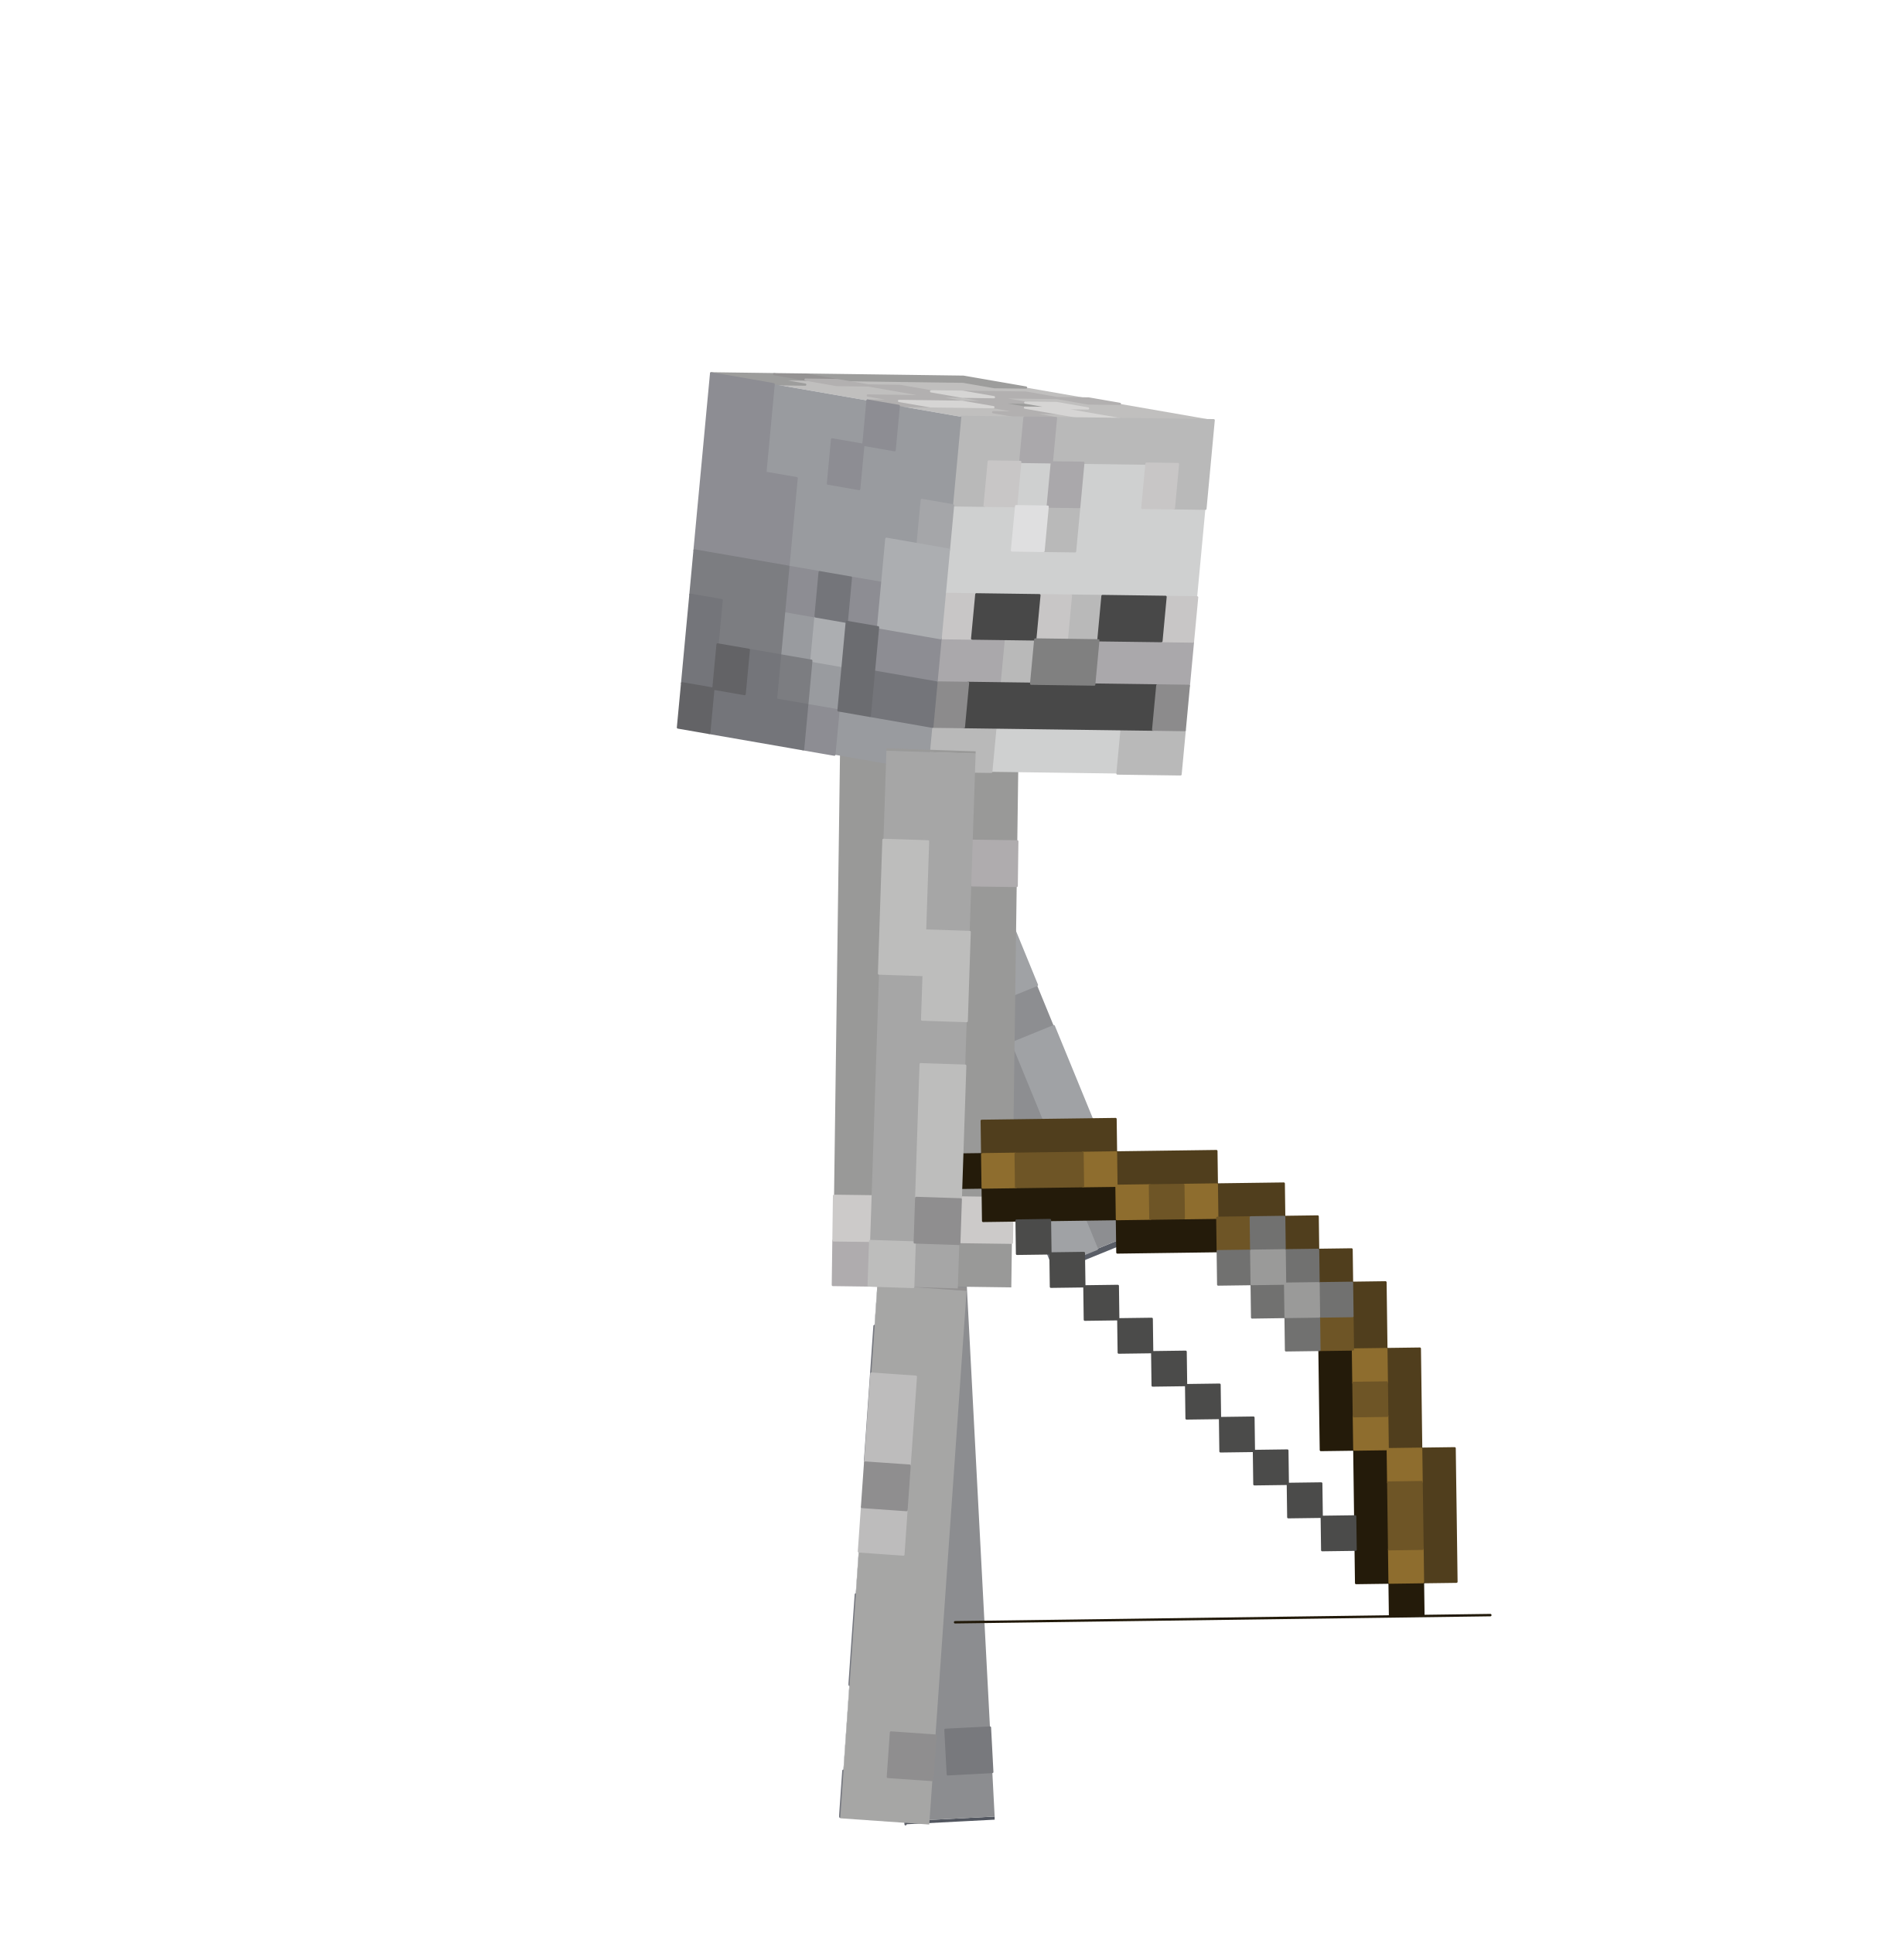
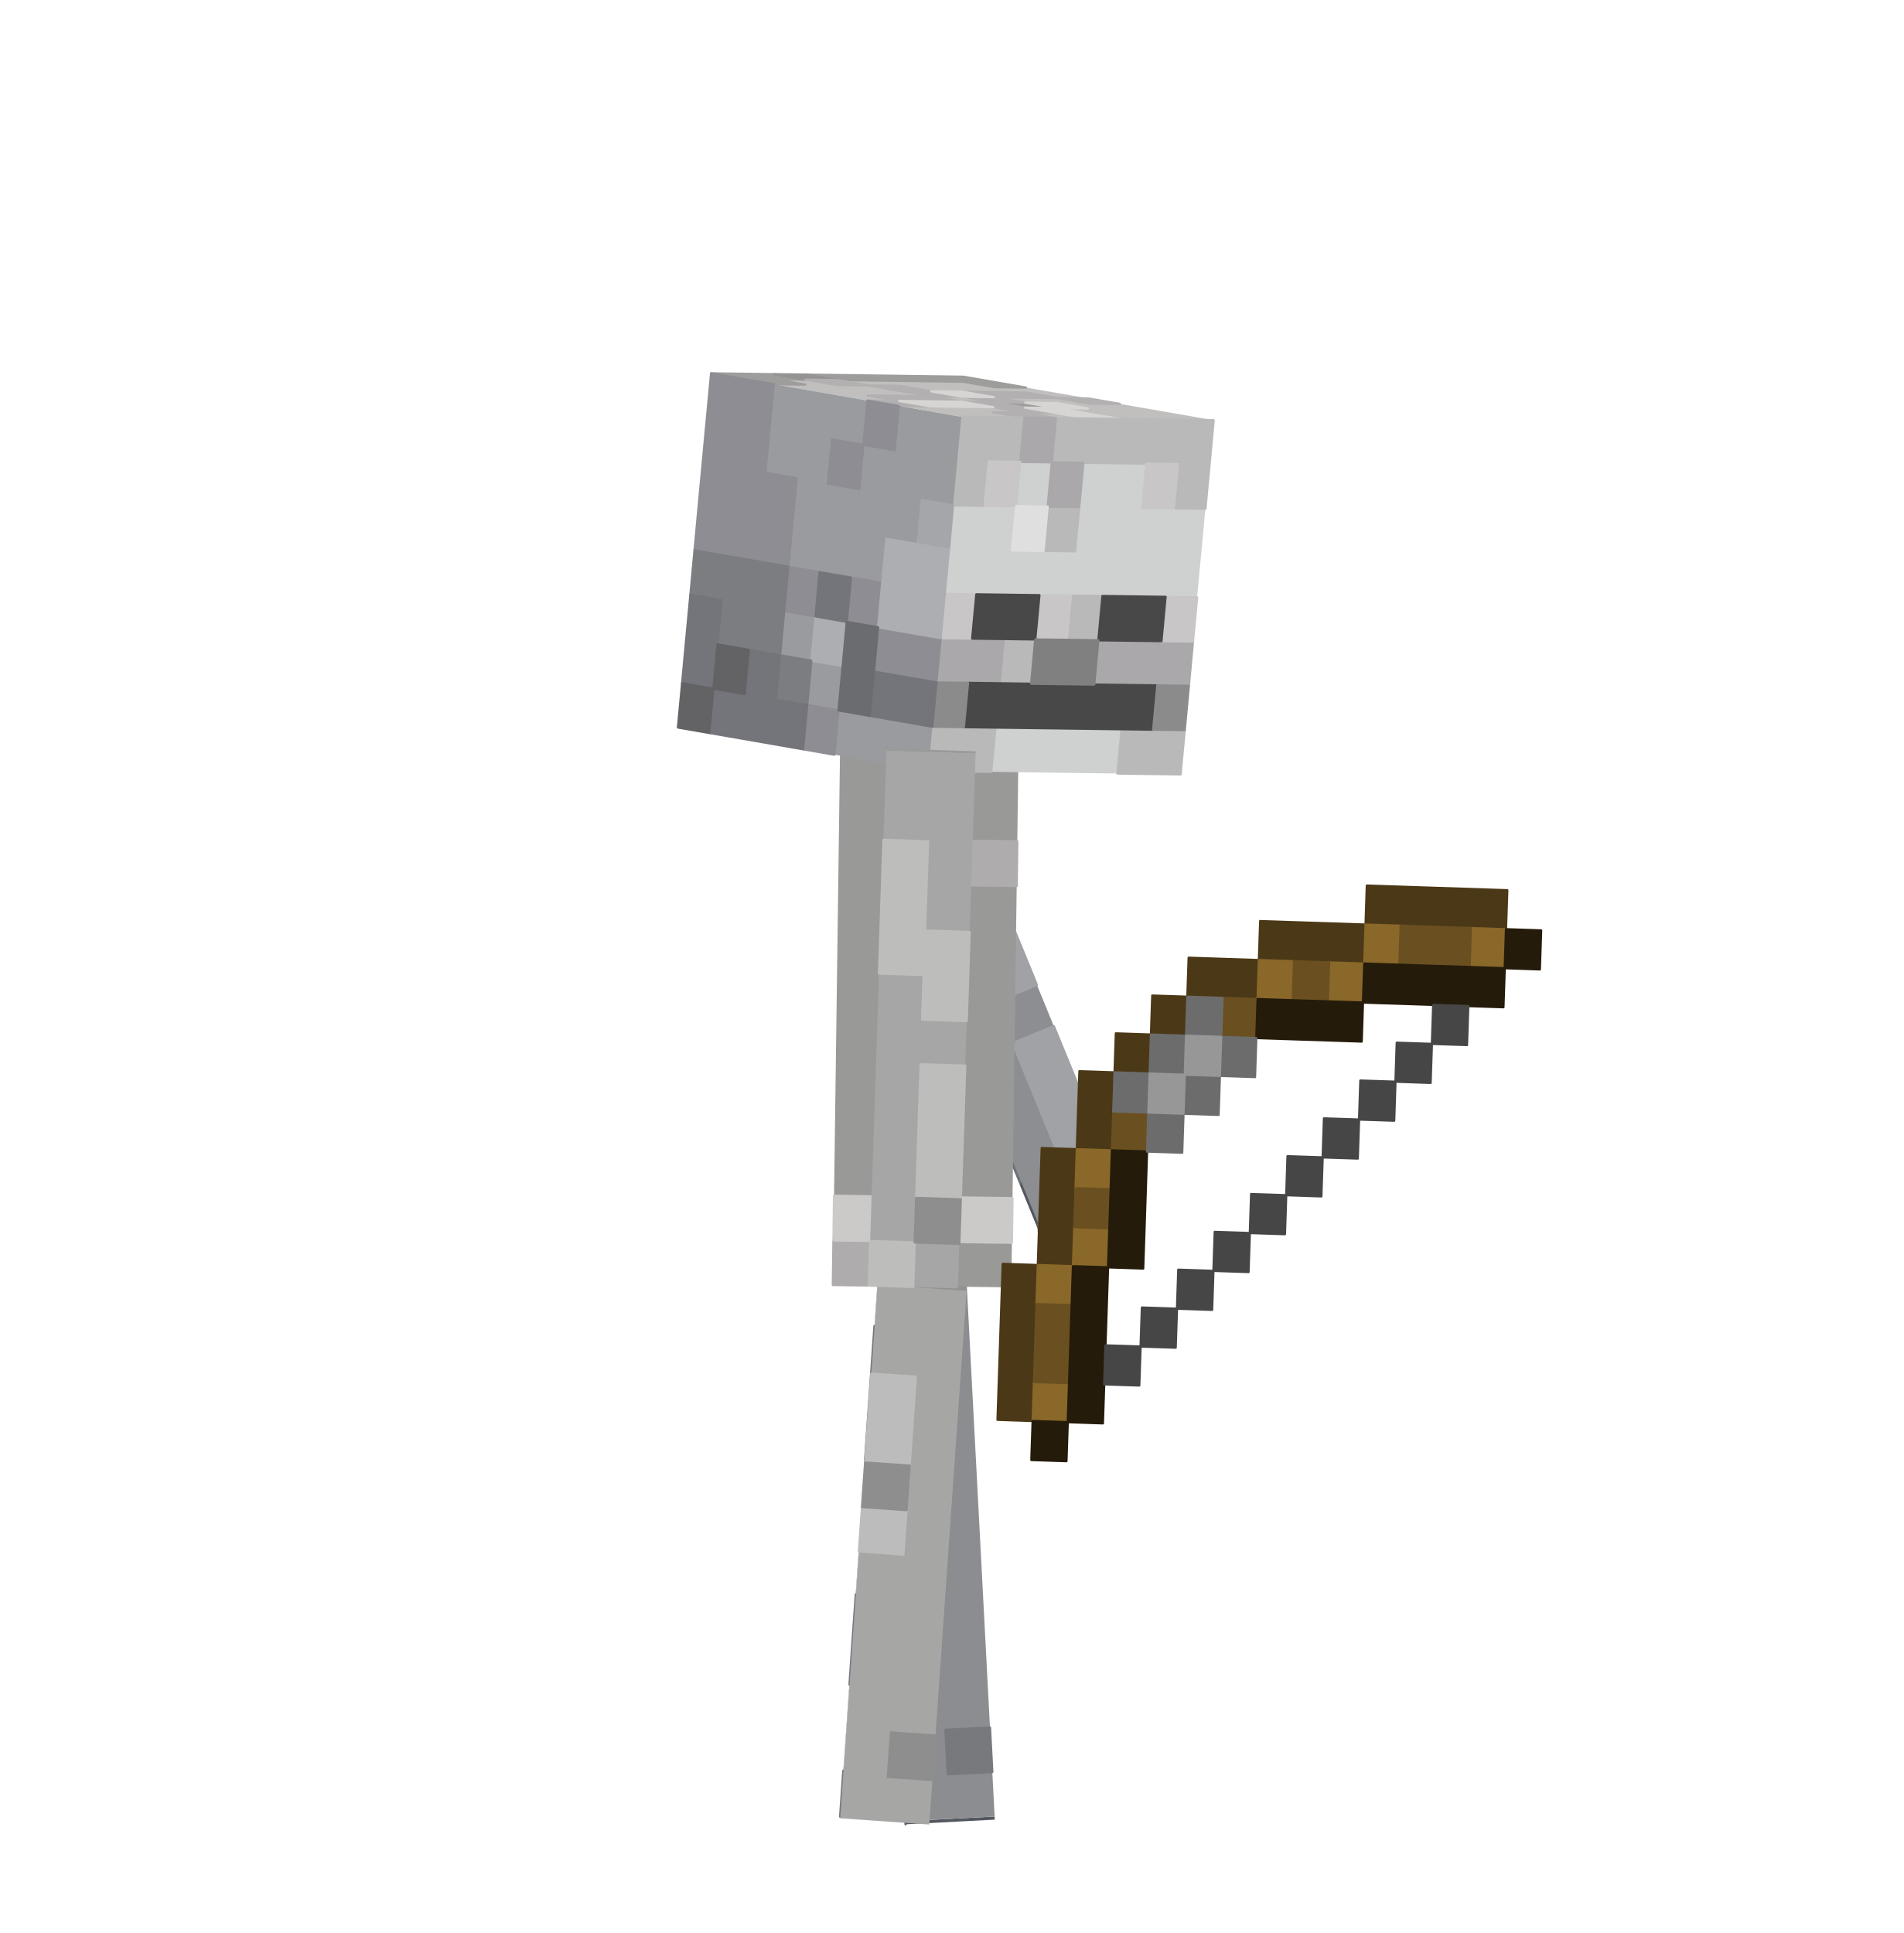
<svg xmlns="http://www.w3.org/2000/svg" viewBox="0 0 512 520" width="512" height="520" role="img" aria-labelledby="draw-4-title">
  <g id="skeleton">
    <g id="arm-left" aria-label="Left arm">
      <g class="face" data-face="back">
        <path fill="#60646d" d="M229.41 209.21L229.43 207.54L283.92 340.51L283.9 342.19Z" />
        <path fill="#6c7179" stroke="#6c7179" stroke-width=".6" stroke-linejoin="round" d="M233.95 220.3L233.96 219.46L238.5 230.54L238.49 231.38ZM238.49 231.38L238.5 230.54L243.04 241.62L243.03 242.46ZM261.21 285.94L261.22 285.11L265.76 296.19L265.75 297.03ZM265.75 297.03L265.76 296.19L270.3 307.27L270.29 308.11ZM270.29 308.11L270.3 307.27L274.84 318.35L274.83 319.19ZM279.36 331.11L279.37 330.27L283.91 341.35L283.9 342.19Z" />
        <path fill="#535760" stroke="#535760" stroke-width=".6" stroke-linejoin="round" d="M252.13 263.78L252.14 262.95L256.68 274.03L256.67 274.86ZM274.83 319.19L274.84 318.35L279.38 329.43L279.37 330.27Z" />
      </g>
      <g class="face" data-face="bottom">
        <path fill="#595d66" d="M306.14 331.45L306.12 333.13L283.9 342.19L283.92 340.51Z" />
      </g>
      <g class="face" data-face="nx">
        <path fill="#8d8e91" d="M229.43 207.54L251.65 198.48L306.14 331.45L283.92 340.51Z" />
        <path fill="#a0a2a5" stroke="#a0a2a5" stroke-width=".6" stroke-linejoin="round" d="M238.51 229.7L249.62 225.17L254.16 236.25L243.06 240.78ZM243.06 240.78L254.16 236.25L258.7 247.34L247.6 251.86ZM247.6 251.86L269.81 242.81L274.35 253.89L252.14 262.95ZM263.25 258.42L274.35 253.89L278.89 264.97L267.79 269.5ZM272.33 280.58L283.43 276.05L287.98 287.13L276.87 291.66ZM276.87 291.66L287.98 287.13L292.52 298.21L281.41 302.74ZM281.41 302.74L292.52 298.21L297.06 309.29L285.95 313.82ZM279.38 329.43L290.49 324.9L295.03 335.98L283.92 340.51Z" />
        <path fill="#7a7a7e" stroke="#7a7a7e" stroke-width=".6" stroke-linejoin="round" d="M285.95 313.82L297.06 309.29L301.6 320.37L290.49 324.9Z" />
      </g>
    </g>
    <g id="leg-left" aria-label="Left leg">
      <g class="face" data-face="back">
        <path fill="#585c64" d="M236.02 347.05L236.02 346.21L243.55 489.92L243.55 490.76Z" />
        <path fill="#646770" stroke="#646770" stroke-width=".6" stroke-linejoin="round" d="M236.64 359.02L236.64 358.6L237.27 370.58L237.27 371ZM237.27 371L237.27 370.58L237.9 382.56L237.9 382.98ZM237.9 382.98L237.9 382.56L238.53 394.53L238.53 394.95ZM240.41 430.46L240.41 430.04L241.04 442.02L241.04 442.44ZM241.04 442.44L241.04 442.02L241.67 454L241.67 454.41ZM242.92 478.79L242.92 478.37L243.55 490.34L243.55 490.76Z" />
      </g>
      <g class="face" data-face="bottom">
        <path fill="#535760" d="M267.52 488.67L267.52 489.51L243.55 490.76L243.55 489.92Z" />
      </g>
      <g class="face" data-face="nx">
        <path fill="#8c8d90" d="M236.02 346.21L259.98 344.95L267.52 488.67L243.55 489.92Z" />
        <path fill="#9fa0a3" stroke="#9fa0a3" stroke-width=".6" stroke-linejoin="round" d="M237.27 370.16L249.26 369.53L249.88 381.51L237.9 382.14ZM237.9 382.14L249.88 381.51L250.51 393.49L238.53 394.11ZM239.16 406.09L251.14 405.46L251.77 417.44L239.78 418.07Z" />
        <path fill="#78797d" stroke="#78797d" stroke-width=".6" stroke-linejoin="round" d="M238.53 394.11L250.51 393.49L251.14 405.46L239.16 406.09ZM254.28 465.34L266.26 464.72L266.89 476.69L254.91 477.32Z" />
      </g>
    </g>
    <g id="torso" aria-label="Torso">
      <g class="face" data-face="nx">
        <path fill="#999998" d="M225.94 201.69L273.93 202.34L272 346.32L224 345.68Z" />
        <path fill="#afacae" stroke="#afacae" stroke-width=".6" stroke-linejoin="round" d="M261.61 226.17L273.61 226.33L273.45 238.33L261.45 238.17ZM224.16 333.68L248.16 334L248 346L224 345.68Z" />
        <path fill="#cccac9" stroke="#cccac9" stroke-width=".6" stroke-linejoin="round" d="M224.32 321.68L272.32 322.32L272.16 334.32L224.16 333.68Z" />
      </g>
    </g>
    <g id="head" aria-label="Head">
      <g class="face" data-face="top">
        <path fill="#c0bfbe" d="M191.26 100.43L259.13 101.34L326.43 113.04L258.56 112.13Z" />
        <path fill="#9d9d9c" stroke="#9d9d9c" stroke-width=".6" stroke-linejoin="round" d="M191.26 100.43L208.23 100.66L216.64 102.12L199.67 101.89ZM216.71 100.77L259.13 101.34L267.54 102.8L225.12 102.23ZM199.67 101.89L208.15 102L216.57 103.47L208.08 103.35ZM259.06 102.69L267.54 102.8L275.96 104.26L267.47 104.15ZM267.26 108.19L275.74 108.31L284.15 109.77L275.67 109.66Z" />
        <path fill="#959393" stroke="#959393" stroke-width=".6" stroke-linejoin="round" d="M208.23 100.66L216.71 100.77L225.12 102.23L216.64 102.12Z" />
        <path fill="#b2b0b0" stroke="#b2b0b0" stroke-width=".6" stroke-linejoin="round" d="M216.64 102.12L225.12 102.23L233.53 103.69L225.05 103.58ZM233.53 103.69L242.02 103.81L250.43 105.27L241.95 105.16ZM241.95 105.16L250.43 105.27L258.84 106.73L250.36 106.62ZM258.92 105.38L275.89 105.61L284.3 107.07L267.33 106.85ZM233.39 106.39L250.36 106.62L258.77 108.08L241.8 107.85ZM258.84 106.73L267.33 106.85L275.74 108.31L267.26 108.19ZM284.3 107.07L292.78 107.19L301.2 108.65L292.71 108.54ZM233.32 107.74L241.8 107.85L250.22 109.31L241.73 109.2ZM258.77 108.08L267.26 108.19L275.67 109.66L267.19 109.54ZM267.19 109.54L275.67 109.66L284.08 111.12L275.6 111ZM267.11 110.89L275.6 111L284.01 112.47L275.53 112.35Z" />
        <path fill="#d6d5d4" stroke="#d6d5d4" stroke-width=".6" stroke-linejoin="round" d="M250.43 105.27L258.92 105.38L267.33 106.85L258.84 106.73ZM241.8 107.85L258.77 108.08L267.19 109.54L250.22 109.31ZM275.74 108.31L284.23 108.42L292.64 109.88L284.15 109.77ZM275.67 109.66L284.15 109.77L292.57 111.23L284.08 111.12ZM284.08 111.12L292.57 111.23L300.98 112.69L292.5 112.58Z" />
      </g>
      <g class="face" data-face="front">
        <path fill="#cfd0d0" d="M258.56 112.13L326.43 113.04L317.52 208.32L249.65 207.41Z" />
        <path fill="#b9b9b9" stroke="#b9b9b9" stroke-width=".6" stroke-linejoin="round" d="M258.56 112.13L275.53 112.35L274.41 124.26L257.44 124.04ZM284.01 112.47L326.43 113.04L325.32 124.95L282.9 124.38ZM257.44 124.04L265.93 124.15L264.81 136.06L256.33 135.95ZM316.83 124.83L325.32 124.95L324.21 136.86L315.72 136.74ZM281.78 136.29L290.27 136.4L289.15 148.31L280.67 148.2ZM288.04 160.22L296.52 160.33L295.41 172.25L286.93 172.13ZM269.96 171.9L278.44 172.02L277.33 183.93L268.84 183.81ZM250.76 195.5L267.73 195.72L266.61 207.63L249.65 207.41ZM301.67 196.18L318.64 196.41L317.52 208.32L300.55 208.09Z" />
        <path fill="#aaa8ab" stroke="#aaa8ab" stroke-width=".6" stroke-linejoin="round" d="M275.53 112.35L284.01 112.47L282.9 124.38L274.41 124.26ZM282.9 124.38L291.38 124.49L290.27 136.4L281.78 136.29ZM252.99 171.68L269.96 171.9L268.84 183.81L251.87 183.59ZM295.41 172.25L320.86 172.59L319.75 184.5L294.3 184.16Z" />
        <path fill="#c8c6c6" stroke="#c8c6c6" stroke-width=".6" stroke-linejoin="round" d="M265.93 124.15L274.41 124.26L273.3 136.17L264.81 136.06ZM308.35 124.72L316.83 124.83L315.72 136.74L307.24 136.63ZM254.1 159.77L262.59 159.88L261.47 171.79L252.99 171.68ZM279.56 160.11L288.04 160.22L286.93 172.13L278.44 172.02ZM313.49 160.56L321.98 160.68L320.86 172.59L312.38 172.47Z" />
        <path fill="#dfdfe0" stroke="#dfdfe0" stroke-width=".6" stroke-linejoin="round" d="M273.3 136.17L281.78 136.29L280.67 148.2L272.18 148.08Z" />
        <path fill="#484848" stroke="#484848" stroke-width=".6" stroke-linejoin="round" d="M262.59 159.88L279.56 160.11L278.44 172.02L261.47 171.79ZM296.52 160.33L313.49 160.56L312.38 172.47L295.41 172.25ZM260.36 183.7L311.27 184.38L310.15 196.29L259.24 195.61Z" />
        <path fill="#808080" stroke="#808080" stroke-width=".6" stroke-linejoin="round" d="M278.44 172.02L295.41 172.25L294.3 184.16L277.33 183.93Z" />
        <path fill="#8c8b8c" stroke="#8c8b8c" stroke-width=".6" stroke-linejoin="round" d="M251.87 183.59L260.36 183.7L259.24 195.61L250.76 195.5ZM311.27 184.38L319.75 184.5L318.64 196.41L310.15 196.29Z" />
      </g>
      <g class="face" data-face="nx">
        <path fill="#999b9f" d="M191.26 100.43L258.56 112.13L249.65 207.41L182.34 195.71Z" />
        <path fill="#8d8d93" stroke="#8d8d93" stroke-width=".6" stroke-linejoin="round" d="M191.26 100.43L208.08 103.35L206.97 115.26L190.14 112.34ZM233.32 107.74L241.73 109.2L240.62 121.11L232.21 119.65ZM190.14 112.34L206.97 115.26L205.85 127.17L189.03 124.25ZM223.79 118.19L232.21 119.65L231.09 131.56L222.68 130.1ZM189.03 124.25L214.27 128.63L213.15 140.54L187.91 136.16ZM187.91 136.16L213.15 140.54L212.04 152.45L186.8 148.07ZM212.04 152.45L220.45 153.92L219.34 165.83L210.92 164.37ZM228.86 155.38L237.28 156.84L236.16 168.75L227.75 167.29ZM236.16 168.75L252.99 171.68L251.87 183.59L235.05 180.66ZM217.11 189.65L225.52 191.11L224.41 203.02L216 201.56Z" />
        <path fill="#a5a6a9" stroke="#a5a6a9" stroke-width=".6" stroke-linejoin="round" d="M247.92 134.48L256.33 135.95L255.22 147.86L246.8 146.39Z" />
        <path fill="#acaeb1" stroke="#acaeb1" stroke-width=".6" stroke-linejoin="round" d="M238.39 144.93L255.22 147.86L254.1 159.77L237.28 156.84ZM237.28 156.84L254.1 159.77L252.99 171.68L236.16 168.75ZM219.34 165.83L227.75 167.29L226.64 179.2L218.22 177.74Z" />
        <path fill="#7c7d81" stroke="#7c7d81" stroke-width=".6" stroke-linejoin="round" d="M186.8 148.07L212.04 152.45L210.92 164.37L185.69 159.98ZM194.1 161.44L210.92 164.37L209.81 176.28L192.99 173.35ZM209.81 176.28L218.22 177.74L217.11 189.65L208.7 188.19Z" />
        <path fill="#74757a" stroke="#74757a" stroke-width=".6" stroke-linejoin="round" d="M220.45 153.92L228.86 155.38L227.75 167.29L219.34 165.83ZM185.69 159.98L194.1 161.44L192.99 173.35L184.57 171.89ZM184.57 171.89L192.99 173.35L191.87 185.26L183.46 183.8ZM201.4 174.81L209.81 176.28L208.7 188.19L200.28 186.72ZM235.05 180.66L251.87 183.59L250.76 195.5L233.93 192.57ZM191.87 185.26L217.11 189.65L216 201.56L190.76 197.17Z" />
        <path fill="#6b6c70" stroke="#6b6c70" stroke-width=".6" stroke-linejoin="round" d="M227.75 167.29L236.16 168.75L235.05 180.66L226.64 179.2ZM226.64 179.2L235.05 180.66L233.93 192.57L225.52 191.11Z" />
        <path fill="#636366" stroke="#636366" stroke-width=".6" stroke-linejoin="round" d="M192.99 173.35L201.4 174.81L200.28 186.72L191.87 185.26ZM183.46 183.8L191.87 185.26L190.76 197.17L182.34 195.71Z" />
      </g>
    </g>
    <g id="leg-right" aria-label="Right leg">
      <g class="face" data-face="back">
        <path fill="#686b71" d="M236.03 344.74L236.03 345.58L225.98 489.14L225.98 488.31Z" />
        <path fill="#767880" stroke="#767880" stroke-width=".6" stroke-linejoin="round" d="M235.19 356.71L235.19 357.13L234.36 369.09L234.36 368.67ZM234.36 368.67L234.36 369.09L233.52 381.05L233.52 380.64ZM233.52 380.64L233.52 381.05L232.68 393.02L232.68 392.6ZM230.17 428.91L230.17 429.33L229.33 441.29L229.33 440.87ZM229.33 440.87L229.33 441.29L228.5 453.25L228.5 452.83ZM226.82 476.34L226.82 476.76L225.98 488.73L225.98 488.31Z" />
      </g>
      <g class="face" data-face="top">
        <path fill="#939191" d="M236.03 345.58L236.03 344.74L259.97 346.42L259.97 347.26Z" />
      </g>
      <g class="face" data-face="nx">
        <path fill="#a6a6a5" d="M236.03 345.58L259.97 347.26L249.93 490.82L225.98 489.14Z" />
        <path fill="#bdbcbc" stroke="#bdbcbc" stroke-width=".6" stroke-linejoin="round" d="M234.36 369.51L246.33 370.35L245.49 382.31L233.52 381.47ZM233.52 381.47L245.49 382.31L244.65 394.27L232.68 393.44ZM231.84 405.4L243.81 406.24L242.98 418.2L231.01 417.36Z" />
        <path fill="#8f8e8f" stroke="#8f8e8f" stroke-width=".6" stroke-linejoin="round" d="M232.68 393.44L244.65 394.27L243.81 406.24L231.84 405.4ZM239.63 466.05L251.6 466.89L250.76 478.85L238.79 478.02Z" />
      </g>
    </g>
    <g id="held-bow" aria-label="Bow">
-       <g class="face" data-face="front">
-         <path fill="#211809" stroke="#211809" stroke-width=".6" stroke-linejoin="round" d="M255.15 311.36L255.16 310.61L255.29 319.59L255.28 320.34Z" />
-       </g>
-       <g class="face" data-face="bottom">
-         <path fill="#211909" stroke="#211909" stroke-width=".6" stroke-linejoin="round" d="M256.86 436.43L256.86 436.39L400.85 434.46L400.85 434.51Z" />
-       </g>
-       <g class="face" data-face="px">
-         <path fill="#503e1d" stroke="#503e1d" stroke-width=".6" stroke-linejoin="round" d="M264.04 301.51L300.04 301.03L300.16 310.01L264.16 310.49ZM300.16 310.01L327.16 309.65L327.28 318.63L300.28 318.99ZM327.28 318.63L345.28 318.39L345.4 327.36L327.4 327.6ZM345.4 327.36L354.4 327.24L354.52 336.22L345.52 336.34ZM354.52 336.22L363.52 336.1L363.64 345.08L354.64 345.2ZM363.64 345.08L372.64 344.96L372.76 353.93L363.76 354.05ZM363.76 354.05L372.76 353.93L372.88 362.91L363.88 363.03ZM372.88 362.91L381.88 362.79L382 371.77L373 371.89ZM373 371.89L382 371.77L382.12 380.75L373.12 380.87ZM373.12 380.87L382.12 380.75L382.24 389.72L373.24 389.84ZM382.24 389.72L391.24 389.6L391.36 398.58L382.36 398.7ZM382.36 398.7L391.36 398.58L391.49 407.56L382.49 407.68ZM382.49 407.68L391.49 407.56L391.61 416.53L382.61 416.65ZM382.61 416.65L391.61 416.53L391.73 425.51L382.73 425.63Z" />
-         <path fill="#241b0a" stroke="#241b0a" stroke-width=".6" stroke-linejoin="round" d="M255.16 310.61L264.16 310.49L264.29 319.47L255.29 319.59ZM264.29 319.47L300.28 318.99L300.4 327.96L264.41 328.45ZM300.4 327.96L327.4 327.6L327.52 336.58L300.52 336.94ZM354.88 363.15L363.88 363.03L364 372.01L355 372.13ZM355 372.13L364 372.01L364.12 380.99L355.12 381.11ZM355.12 381.11L364.12 380.99L364.25 389.96L355.25 390.08ZM364.25 389.96L373.24 389.84L373.37 398.82L364.37 398.94ZM364.37 398.94L373.37 398.82L373.49 407.8L364.49 407.92ZM364.49 407.92L373.49 407.8L373.61 416.77L364.61 416.9ZM364.61 416.9L373.61 416.77L373.73 425.75L364.73 425.87ZM373.73 425.75L382.73 425.63L382.85 434.61L373.85 434.73Z" />
-         <path fill="#8e6d2e" stroke="#8e6d2e" stroke-width=".6" stroke-linejoin="round" d="M264.16 310.49L273.16 310.37L273.28 319.35L264.29 319.47ZM291.16 310.13L300.16 310.01L300.28 318.99L291.28 319.11ZM300.28 318.99L309.28 318.87L309.4 327.84L300.4 327.96ZM318.28 318.75L327.28 318.63L327.4 327.6L318.4 327.72ZM363.88 363.03L372.88 362.91L373 371.89L364 372.01ZM364.12 380.99L373.12 380.87L373.24 389.84L364.25 389.96ZM373.24 389.84L382.24 389.72L382.36 398.7L373.37 398.82ZM373.61 416.77L382.61 416.65L382.73 425.63L373.73 425.75Z" />
-         <path fill="#6e5526" stroke="#6e5526" stroke-width=".6" stroke-linejoin="round" d="M273.16 310.37L291.16 310.13L291.28 319.11L273.28 319.35ZM309.28 318.87L318.28 318.75L318.4 327.72L309.4 327.84ZM327.4 327.6L336.4 327.48L336.52 336.46L327.52 336.58ZM354.76 354.17L363.76 354.05L363.88 363.03L354.88 363.15ZM364 372.01L373 371.89L373.12 380.87L364.12 380.99ZM373.37 398.82L382.36 398.7L382.49 407.68L373.49 407.8ZM373.49 407.8L382.49 407.68L382.61 416.65L373.61 416.77Z" />
-         <path fill="#4b4b4a" stroke="#4b4b4a" stroke-width=".6" stroke-linejoin="round" d="M273.41 328.33L282.4 328.2L282.53 337.18L273.53 337.3ZM282.53 337.18L291.52 337.06L291.65 346.04L282.65 346.16ZM291.65 346.04L300.65 345.92L300.77 354.9L291.77 355.02ZM300.77 354.9L309.77 354.78L309.89 363.75L300.89 363.87ZM309.89 363.75L318.89 363.63L319.01 372.61L310.01 372.73ZM319.01 372.61L328.01 372.49L328.13 381.47L319.13 381.59ZM328.13 381.47L337.13 381.35L337.25 390.32L328.25 390.44ZM337.25 390.32L346.25 390.2L346.37 399.18L337.37 399.3ZM346.37 399.18L355.37 399.06L355.49 408.04L346.49 408.16ZM355.49 408.04L364.49 407.92L364.61 416.9L355.61 417.02Z" />
-         <path fill="#717170" stroke="#717170" stroke-width=".6" stroke-linejoin="round" d="M336.4 327.48L345.4 327.36L345.52 336.34L336.52 336.46ZM327.52 336.58L336.52 336.46L336.64 345.44L327.64 345.56ZM345.52 336.34L354.52 336.22L354.64 345.2L345.64 345.32ZM336.64 345.44L345.64 345.32L345.76 354.29L336.76 354.42ZM354.64 345.2L363.64 345.08L363.76 354.05L354.76 354.17ZM345.76 354.29L354.76 354.17L354.88 363.15L345.88 363.27Z" />
-         <path fill="#9a9a99" stroke="#9a9a99" stroke-width=".6" stroke-linejoin="round" d="M336.52 336.46L345.52 336.34L345.64 345.32L336.64 345.44ZM345.64 345.32L354.64 345.2L354.76 354.17L345.76 354.29Z" />
+       <g class="face" data-face="nx">
+         <path fill="#4b3817" stroke="#4b3817" stroke-width=".6" stroke-linejoin="round" d="M367.62 238.23L405.4 239.48L405.05 249.97L367.28 248.72ZM338.94 247.78L367.28 248.72L366.93 259.21L338.59 258.27ZM319.7 257.64L338.59 258.27L338.24 268.76L319.35 268.13ZM309.91 267.82L319.35 268.13L319 278.62L309.56 278.31ZM300.12 277.99L309.56 278.31L309.21 288.8L299.77 288.48ZM290.32 288.17L299.77 288.48L299.42 298.97L289.97 298.66ZM289.97 298.66L299.42 298.97L299.07 309.46L289.62 309.15ZM280.18 308.84L289.62 309.15L289.28 319.64L279.83 319.33ZM279.83 319.33L289.28 319.64L288.93 330.13L279.48 329.82ZM279.48 329.82L288.93 330.13L288.58 340.62L279.13 340.31ZM269.69 339.99L279.13 340.31L278.78 350.8L269.34 350.48ZM269.34 350.48L278.78 350.8L278.44 361.29L268.99 360.97ZM268.99 360.97L278.44 361.29L278.09 371.78L268.64 371.46ZM268.64 371.46L278.09 371.78L277.74 382.27L268.29 381.95Z" />
+         <path fill="#8a6829" stroke="#8a6829" stroke-width=".6" stroke-linejoin="round" d="M367.28 248.72L376.72 249.03L376.37 259.52L366.93 259.21ZM395.61 249.66L405.05 249.97L404.71 260.46L395.26 260.15ZM338.59 258.27L348.04 258.58L347.69 269.07L338.24 268.76ZM357.48 258.9L366.93 259.21L366.58 269.7L357.13 269.39ZM289.62 309.15L299.07 309.46L298.72 319.95L289.28 319.64ZM288.93 330.13L298.37 330.44L298.02 340.93L288.58 340.62ZM279.13 340.31L288.58 340.62L288.23 351.11L278.78 350.8ZM278.09 371.78L287.53 372.09L287.18 382.58L277.74 382.27Z" />
+         <path fill="#6a5020" stroke="#6a5020" stroke-width=".6" stroke-linejoin="round" d="M376.72 249.03L395.61 249.66L395.26 260.15L376.37 259.52ZM348.04 258.58L357.48 258.9L357.13 269.39L347.69 269.07ZM328.8 268.44L338.24 268.76L337.89 279.25L328.45 278.93ZM299.42 298.97L308.86 299.29L308.51 309.78L299.07 309.46ZM289.28 319.64L298.72 319.95L298.37 330.44L288.93 330.13ZM278.78 350.8L288.23 351.11L287.88 361.6L278.44 361.29ZM278.44 361.29L287.88 361.6L287.53 372.09L278.09 371.78Z" />
+         <path fill="#241b0a" stroke="#241b0a" stroke-width=".6" stroke-linejoin="round" d="M405.05 249.97L414.5 250.29L414.15 260.78L404.71 260.46ZM366.93 259.21L404.71 260.46L404.36 270.96L366.58 269.7ZM338.24 268.76L366.58 269.7L366.23 280.19L337.89 279.25ZM299.07 309.46L308.51 309.78L308.16 320.27L298.72 319.95ZM298.72 319.95L308.16 320.27L307.82 330.76L298.37 330.44ZM298.37 330.44L307.82 330.76L307.47 341.25L298.02 340.93ZM288.58 340.62L298.02 340.93L297.67 351.43L288.23 351.11ZM288.23 351.11L297.67 351.43L297.32 361.92L287.88 361.6ZM287.88 361.6L297.32 361.92L296.98 372.41L287.53 372.09ZM287.53 372.09L296.98 372.41L296.63 382.9L287.18 382.58ZM277.74 382.27L287.18 382.58L286.83 393.07L277.39 392.76Z" />
+         <path fill="#6d6c6c" stroke="#6d6c6c" stroke-width=".6" stroke-linejoin="round" d="M319.35 268.13L328.8 268.44L328.45 278.93L319 278.62ZM309.56 278.31L319 278.62L318.66 289.11L309.21 288.8ZM328.45 278.93L337.89 279.25L337.55 289.74L328.1 289.42ZM299.77 288.48L309.21 288.8L308.86 299.29L299.42 298.97ZM318.66 289.11L328.1 289.42L327.75 299.92L318.31 299.6ZM308.86 299.29L318.31 299.6L317.96 310.09L308.51 309.78Z" />
+         <path fill="#464646" stroke="#464646" stroke-width=".6" stroke-linejoin="round" d="M385.47 270.33L394.91 270.64L394.56 281.13L385.12 280.82ZM375.67 280.5L385.12 280.82L384.77 291.31L375.32 290.99ZM365.88 290.68L375.32 290.99L374.98 301.48L365.53 301.17ZM356.09 300.86L365.53 301.17L365.18 311.66L355.74 311.35ZM346.29 311.03L355.74 311.35L355.39 321.84L345.94 321.52ZM336.5 321.21L345.94 321.52L345.6 332.01L336.15 331.7ZM326.71 331.39L336.15 331.7L335.8 342.19L326.36 341.88ZM316.91 341.56L326.36 341.88L326.01 352.37L316.56 352.05ZM307.12 351.74L316.56 352.05L316.21 362.54L306.77 362.23ZM297.32 361.92L306.77 362.23L306.42 372.72L296.98 372.41Z" />
+         <path fill="#979797" stroke="#979797" stroke-width=".6" stroke-linejoin="round" d="M319 278.62L328.45 278.93L328.1 289.42L318.66 289.11ZM309.21 288.8L318.66 289.11L318.31 299.6L308.86 299.29Z" />
      </g>
    </g>
    <g id="arm-right" aria-label="Right arm">
      <g class="face" data-face="top">
        <path fill="#9a9a99" d="M238.41 201.96L238.42 201.31L262.41 202.11L262.4 202.75Z" />
      </g>
      <g class="face" data-face="nx">
        <path fill="#a6a6a6" d="M238.41 201.96L262.4 202.75L257.61 346.62L233.63 345.82Z" />
        <path fill="#bdbdbc" stroke="#bdbdbc" stroke-width=".6" stroke-linejoin="round" d="M237.61 225.93L249.61 226.33L249.21 238.32L237.21 237.92ZM237.21 237.92L249.21 238.32L248.81 250.31L236.82 249.91ZM236.82 249.91L260.8 250.71L260.4 262.7L236.42 261.9ZM248.41 262.3L260.4 262.7L260.01 274.69L248.01 274.29ZM247.61 286.28L259.61 286.68L259.21 298.67L247.21 298.27ZM247.21 298.27L259.21 298.67L258.81 310.65L246.82 310.26ZM246.82 310.26L258.81 310.65L258.41 322.64L246.42 322.25ZM234.03 333.84L246.02 334.23L245.62 346.22L233.63 345.82Z" />
        <path fill="#8f8e8f" stroke="#8f8e8f" stroke-width=".6" stroke-linejoin="round" d="M246.42 322.25L258.41 322.64L258.01 334.63L246.02 334.23Z" />
      </g>
    </g>
  </g>
</svg>
